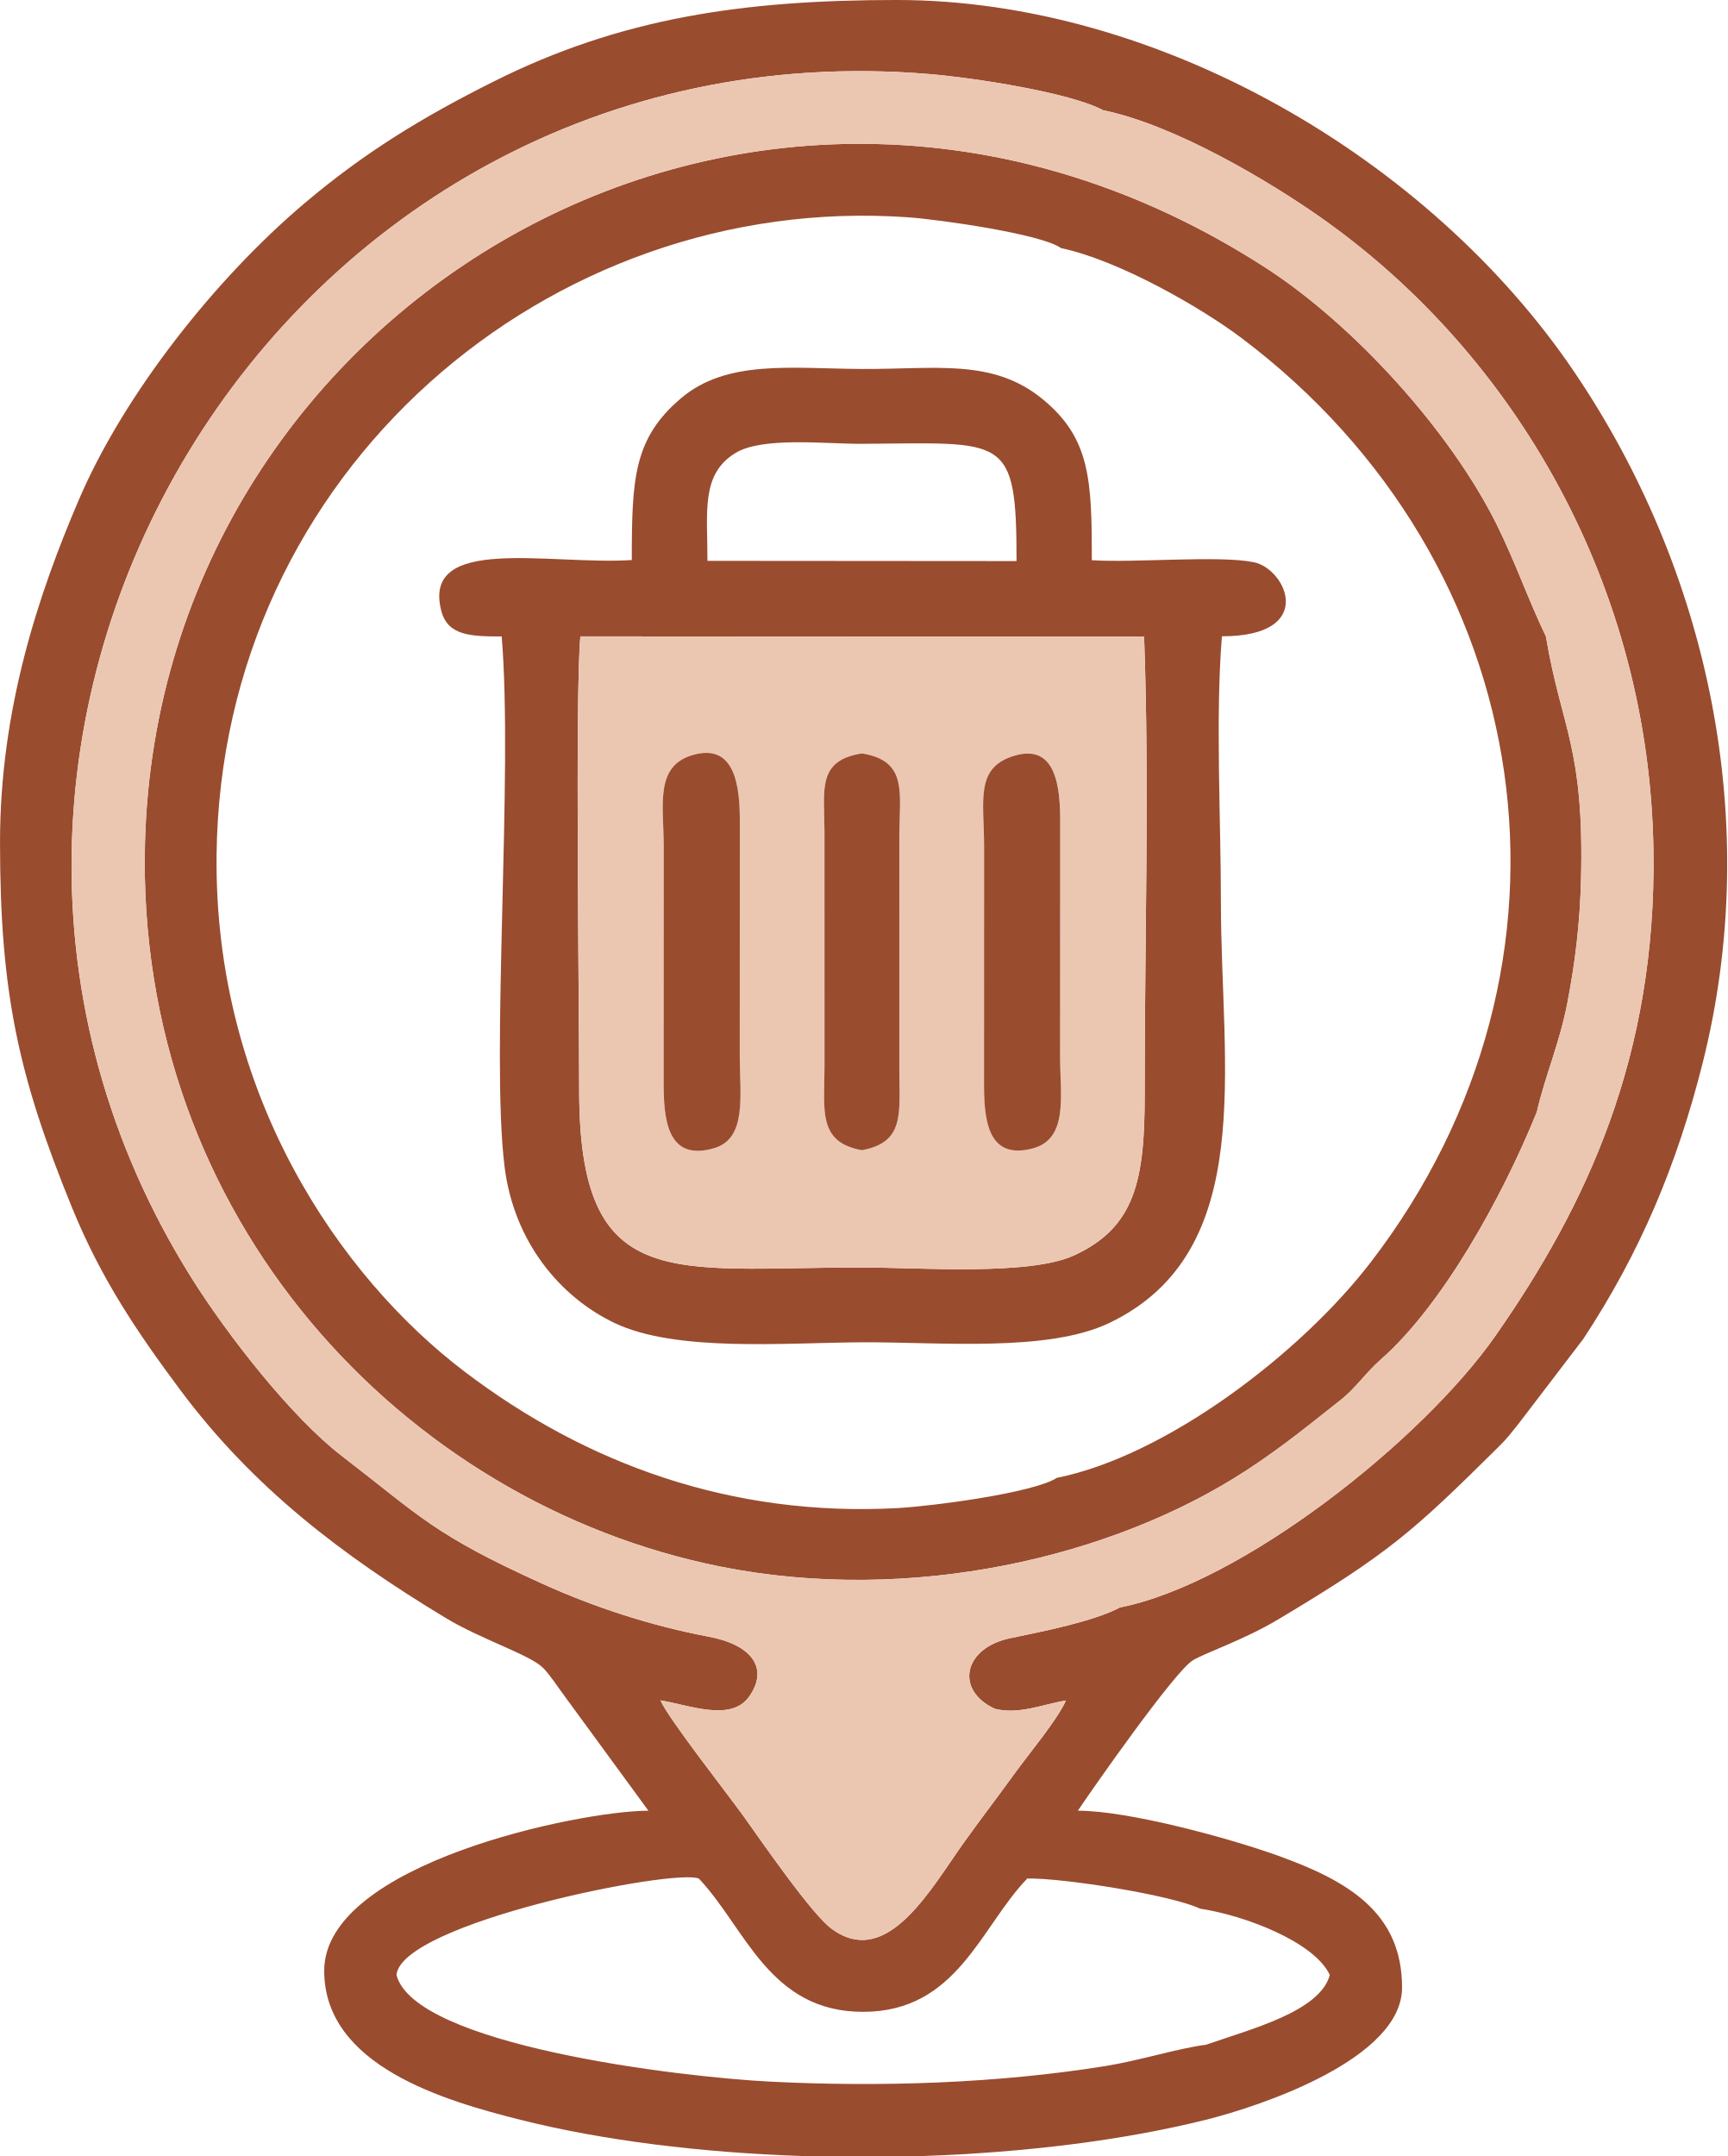
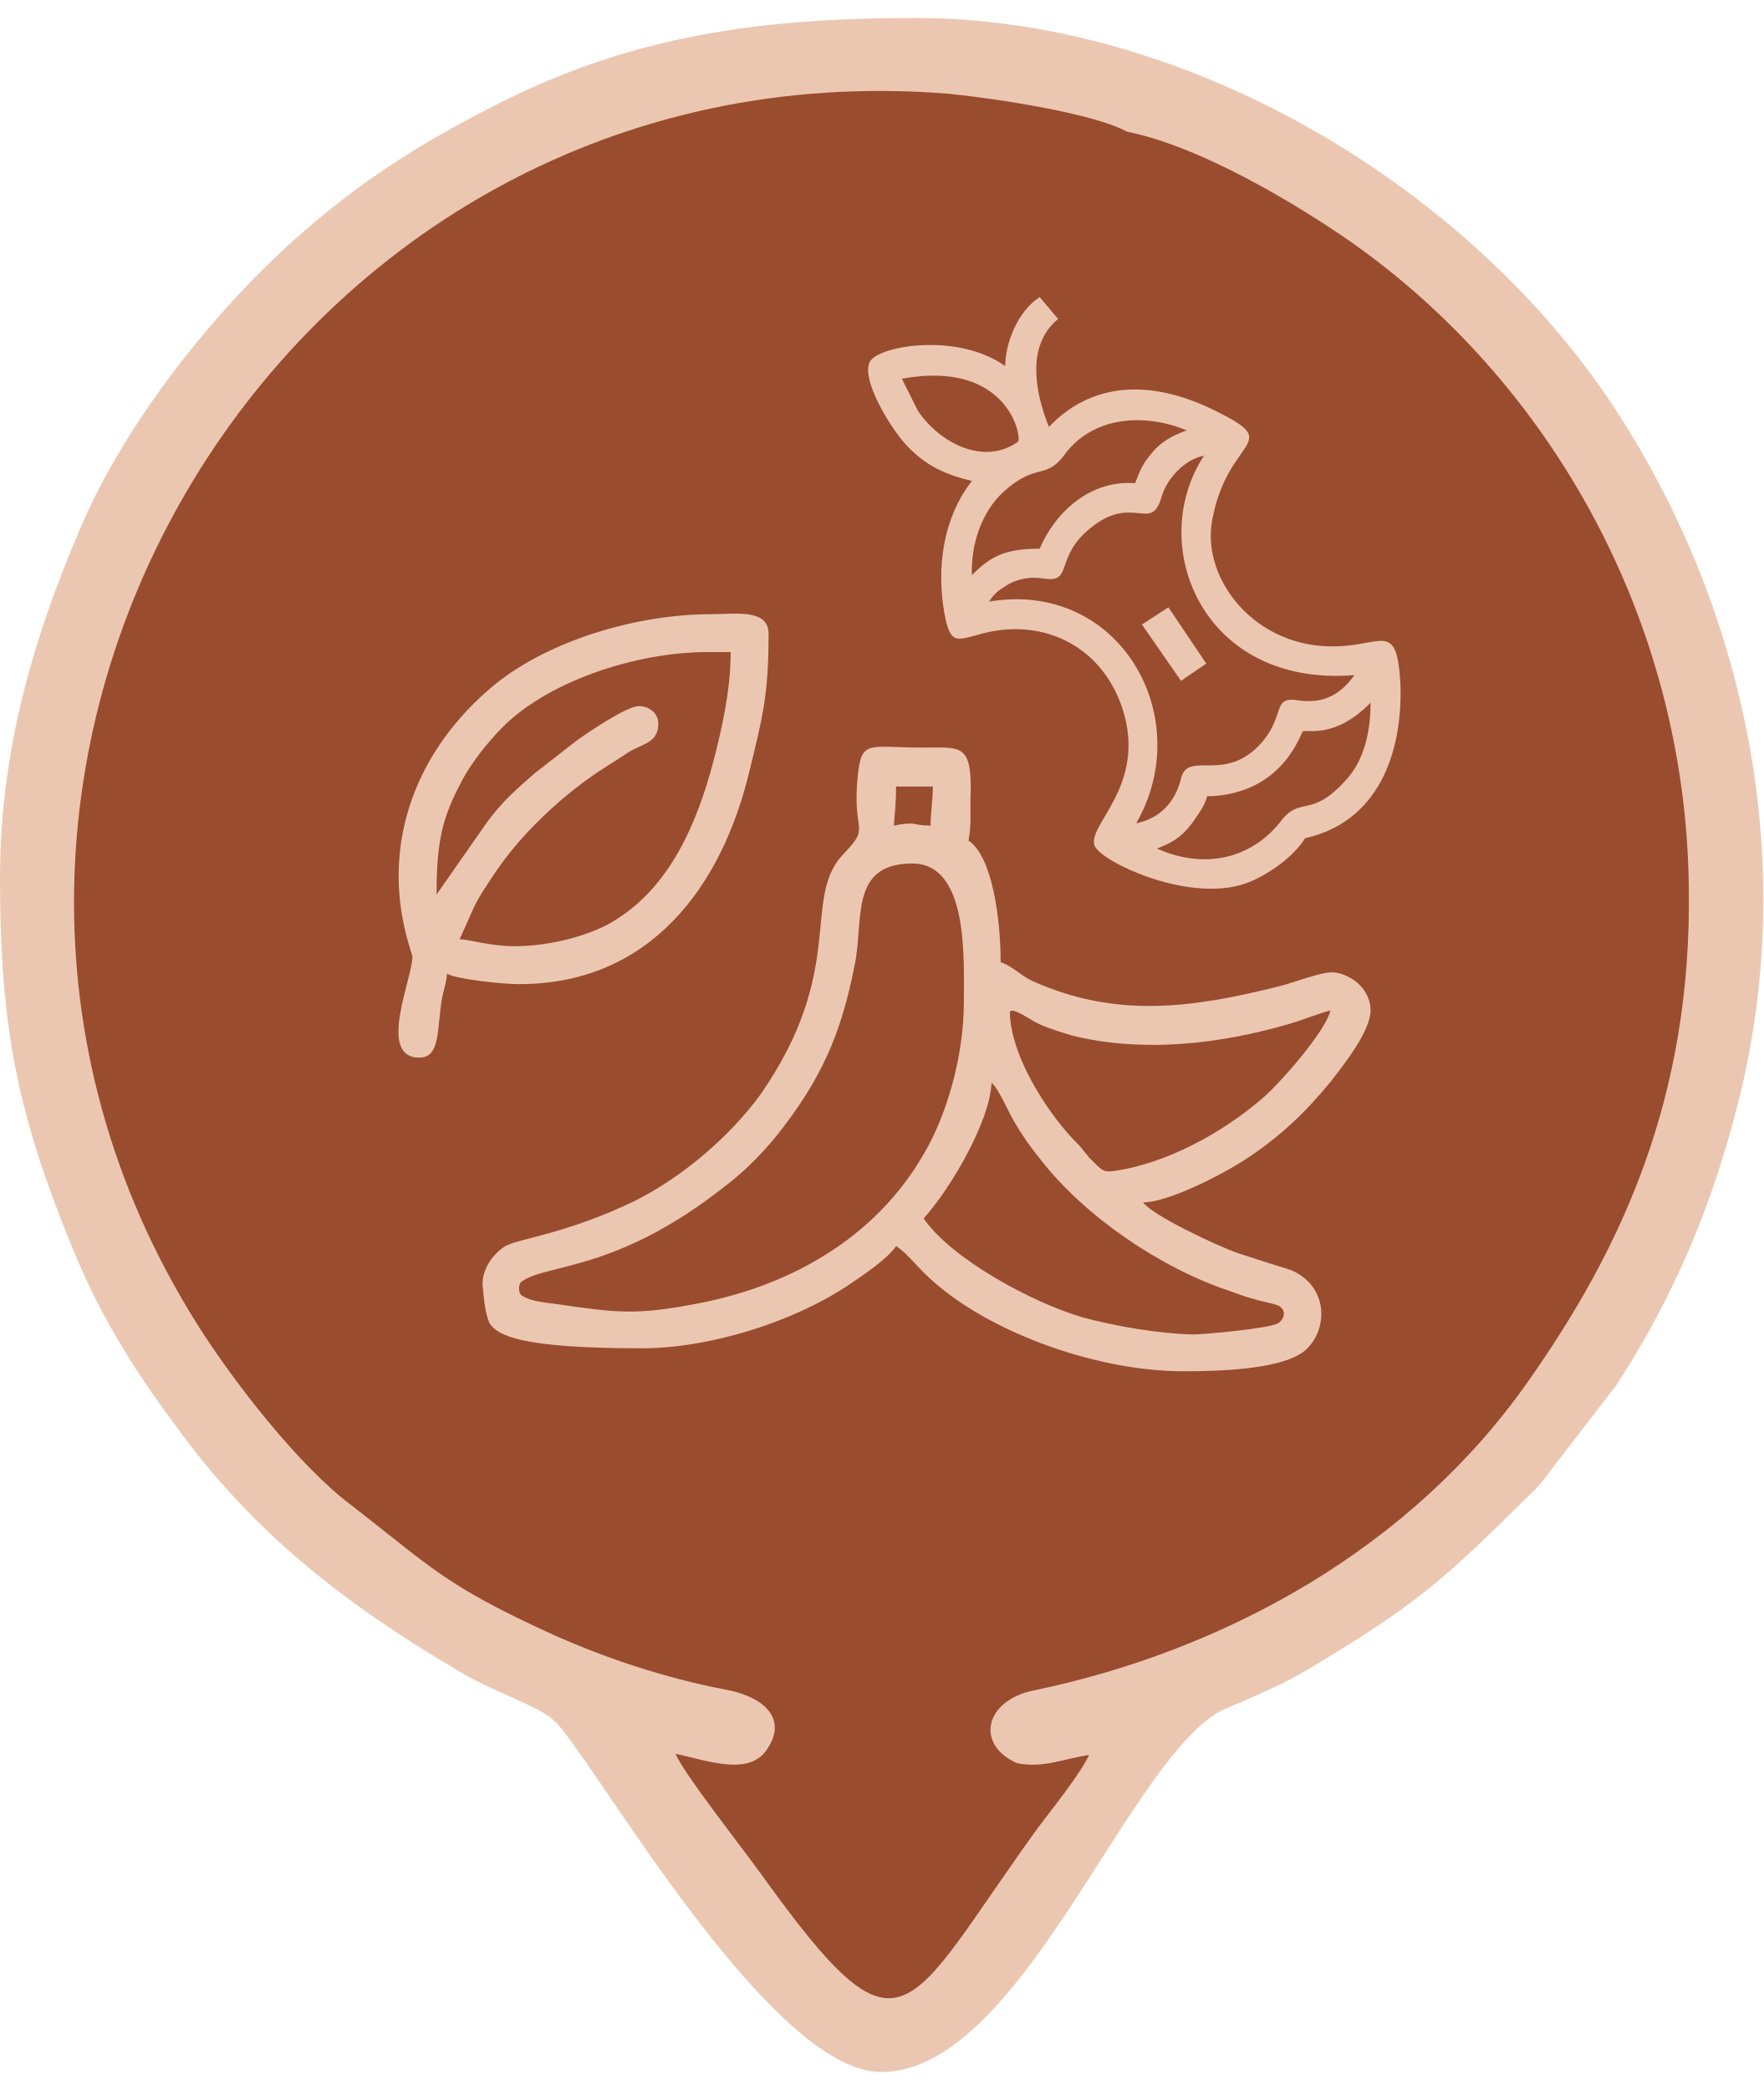
- <svg xmlns="http://www.w3.org/2000/svg" xml:space="preserve" width="41.331mm" height="51.585mm" version="1.1" style="shape-rendering:geometricPrecision; text-rendering:geometricPrecision; image-rendering:optimizeQuality; fill-rule:evenodd; clip-rule:evenodd" viewBox="0 0 1820.91 2272.66">
+ <svg xmlns="http://www.w3.org/2000/svg" xml:space="preserve" width="27px" height="32px" version="1.1" style="shape-rendering:geometricPrecision; text-rendering:geometricPrecision; image-rendering:optimizeQuality; fill-rule:evenodd; clip-rule:evenodd" viewBox="0 0 15.35 17.88">
  <defs>
    <style type="text/css">
   
-     .fil0 {fill:#9A4C2F}
-     .fil1 {fill:#EBC7B2}
+     .fil1 {fill:#9A4C2F}
+     .fil0 {fill:#EBC7B2}
   
  </style>
  </defs>
  <g id="Layer_x0020_1">
-     <path class="fil0" d="M1265.1 2011.92c46.85,6.98 120.48,34.94 136.85,69.87 -9.99,38.53 -83.92,57.31 -130.49,73.59 -28.73,3.62 -70.49,16.74 -105.78,22.42 -114.5,18.45 -238.03,22.28 -353.37,16.49 -97.55,-4.9 -375.41,-38.73 -394.32,-112.51 5.25,-54.94 293.88,-112.79 318.85,-101.5 49.24,52.1 74.06,140.42 173.11,140.42 99.41,-0.01 123.97,-89.9 173.11,-140.55 37.92,-0.67 152.56,17.57 182.03,31.76zm-291.73 260.74l-128.55 0c-106.09,-3.64 -209.38,-16.32 -296.2,-38.15 -80.68,-20.28 -206.82,-57.06 -206.82,-157.16 0,-113.01 269.99,-168.67 341.79,-168.67l-88.14 -120.49c-7.09,-9.46 -15.55,-22.73 -23.06,-30.21 -13.74,-13.68 -65.07,-29.84 -102.75,-52.6 -109.62,-66.24 -202.97,-137.49 -279.4,-239.94 -46.17,-61.9 -83.72,-117.68 -114.15,-192.12 -56.81,-138.97 -76.07,-226.99 -76.07,-385.56 0,-140.08 40.35,-261.1 83.05,-360.83 47.59,-111.15 143.63,-232.88 237.85,-312.56 63.46,-53.67 124.03,-90.67 199.86,-128.61 133.74,-66.92 262.59,-85.77 424.7,-85.77 275.32,0 561.43,166.76 713.81,391.45 141.89,209.2 199.56,475.47 135.8,728.93 -27.17,107.98 -66.17,200.49 -126.02,291.22l-67.27 88.09c-9.41,11.65 -11.43,15.09 -22.64,26.18 -89.1,88.1 -114.16,111.06 -231.62,181.19 -36.44,21.75 -76.89,35.14 -90.02,43.14 -19.27,11.74 -105.95,135.75 -121.17,158.48 53.64,0 159.6,29 210.29,47.16 75.55,27.05 131.5,60.75 131.5,139.27 0,75.02 -148.3,124.8 -206.84,139.39 -87.38,21.77 -191.29,34.52 -297.91,38.17zm207.38 -578.23c-27.54,14.64 -80.78,25.17 -115.35,32.32 -50.26,10.39 -58.74,55.25 -16.42,74.57 25.48,6.23 49.89,-4.71 74.81,-8.79 -9.26,20.65 -39.61,56.86 -53.79,76.49 -17.59,24.36 -33.95,45.58 -52.67,71.62 -35.38,49.22 -81.44,135.18 -139.9,93 -20.83,-14.34 -75.13,-93.52 -93.38,-118.94 -17.91,-24.96 -78.87,-102.34 -87.76,-122.32 30.07,4.81 74.36,23.12 93.5,-3.95 21.31,-30.13 2.35,-54.73 -42.24,-63.12 -62.07,-11.68 -122.2,-31.64 -175.42,-55.74 -115.24,-52.18 -128.08,-70.53 -211.61,-134.7 -53.13,-40.81 -120.65,-127.25 -158.58,-187.73 -358.44,-571.55 90.1,-1325.82 776.94,-1269.16 47.21,3.89 149.07,19.46 184.12,38.23 76.32,15.57 176.93,75.93 231.11,114.24 203.72,144.07 344.91,387.63 349.07,666.15 3.25,217.24 -70.86,374.46 -166.5,511.35 -77.18,110.47 -267.31,260.98 -395.92,286.47z" />
-     <path class="fil0" d="M1114.16 1557.82c-24.2,15.82 -131.34,29.92 -168.62,31.91 -174.21,9.27 -327.14,-46.15 -455.94,-144.02 -131.41,-99.84 -264.09,-292.51 -261.27,-544.64 4.52,-403.86 350.26,-698.57 728.74,-672.05 32.99,2.31 141.33,17.69 161.52,32.5 61.98,13.1 148.61,63.42 189.92,94.5 315.86,237.7 378.02,659.74 136.99,974.04 -74.13,96.67 -215.99,204.6 -331.34,227.76zm506 -385.51c8.65,-37.7 24.05,-72.74 32.17,-114.71 8.31,-42.97 13.31,-84.1 14.47,-129.9 3.58,-140.69 -20.52,-158.87 -37.02,-256.93 -18.61,-38.63 -32.24,-78.41 -51.89,-117.95 -49.07,-98.77 -150.75,-210.75 -244.1,-270.94 -531.11,-342.41 -1165.56,35.46 -1180.9,605.68 -10.65,396.04 273.03,696.99 606.42,763.75 201.15,40.29 414.65,-9.77 555.16,-101.67 38.79,-25.37 66.29,-48.25 99.1,-74.05 15.77,-12.4 26.53,-28.87 41.94,-42.35 64.79,-56.67 128.14,-170.76 164.66,-260.94z" />
-     <path class="fil1" d="M1048.98 1801.31c-42.32,-19.32 -33.84,-64.17 16.42,-74.57 34.57,-7.15 87.81,-17.67 115.35,-32.32 128.62,-25.48 318.74,-175.99 395.93,-286.46 95.64,-136.89 169.75,-294.11 166.5,-511.35 -4.16,-278.52 -145.35,-522.08 -349.07,-666.15 -54.18,-38.32 -154.79,-98.68 -231.11,-114.24 -35.04,-18.77 -136.9,-34.34 -184.11,-38.23 -686.84,-56.66 -1135.38,697.61 -776.94,1269.16 37.93,60.48 105.45,146.92 158.58,187.73 83.54,64.17 96.37,82.51 211.61,134.7 53.22,24.1 113.35,44.06 175.42,55.74 44.59,8.39 63.55,32.99 42.24,63.12 -19.14,27.07 -63.43,8.76 -93.5,3.95 8.89,19.98 69.85,97.36 87.76,122.32 18.24,25.43 72.55,104.61 93.38,118.94 58.46,42.18 104.52,-43.78 139.9,-93 18.72,-26.04 35.08,-47.26 52.67,-71.62 14.17,-19.64 44.53,-55.85 53.79,-76.49 -24.93,4.08 -49.33,15.02 -74.81,8.79zm571.18 -629c-36.51,90.18 -99.87,204.27 -164.66,260.94 -15.41,13.48 -26.17,29.95 -41.94,42.35 -32.81,25.8 -60.31,48.67 -99.1,74.05 -140.51,91.9 -354.01,141.95 -555.16,101.67 -333.38,-66.76 -617.07,-367.71 -606.42,-763.75 15.34,-570.22 649.8,-948.09 1180.9,-605.68 93.35,60.19 195.03,172.17 244.1,270.94 19.65,39.55 33.28,79.33 51.89,117.96 16.5,98.06 40.6,116.24 37.02,256.93 -1.17,45.8 -6.16,86.93 -14.47,129.9 -8.12,41.97 -23.52,77.02 -32.17,114.71z" />
-     <path class="fil0" d="M1206.18 671.16c5.77,157.22 0.48,324.02 0.61,482.34 0.07,90.37 -9.89,140.04 -74.17,169.7 -47.54,21.93 -163.31,12.86 -223.97,12.85 -201.04,-0.07 -298.15,29.28 -298.06,-187.48 0.04,-86.35 -4.32,-420.29 1.27,-477.75l594.31 0.34zm-460.32 -79.98c0,-51.87 -7.07,-91.35 29.5,-113.66 28.6,-17.45 94.68,-9.49 133.32,-9.7 151.3,-0.81 163.02,-11.05 163.02,123.61l-325.84 -0.25zm-79.77 -0.84c-85.86,5.61 -221.88,-27.36 -200.82,53.62 6.78,26.08 30.84,26.94 63.65,26.95 12.16,145.62 -11.61,440.15 3,558.7 9.8,79.51 58.6,137.56 115.83,164.91 65.01,31.06 179.52,20.84 260.94,20.4 81.57,-0.43 195.72,10.86 261,-20.46 156.74,-75.21 117.46,-269.91 117.46,-443.2 0,-86.89 -5.84,-196.38 1.08,-280.53 100.45,-0.03 68.02,-71.12 33.59,-78.1 -36.94,-7.49 -125.61,0.86 -170.73,-2.11 0,-84.48 -1.5,-128.7 -52.2,-170.03 -52.72,-42.98 -112.94,-31.13 -190.21,-31.55 -74.12,-0.4 -142.31,-10.34 -190.9,31 -49.91,42.46 -51.69,84.96 -51.69,170.4z" />
-     <path class="fil1" d="M729.89 796c45.02,-13.38 50.3,32.43 50.08,71.31l-0.08 246.73c0.03,40.14 7.89,85.88 -26.78,96.18 -50.32,14.96 -53.68,-31.3 -53.45,-71.51l0.07 -246.65c-0.04,-42.95 -9.68,-84.22 30.15,-96.06zm337.36 1.3c45.75,-15.15 50.7,30.99 50.46,70.07l-0.08 246.66c0.04,40.7 9.11,86.5 -28.94,96.54 -48.59,12.82 -51.48,-31.95 -51.25,-71.8l0.07 -246.71c-0.04,-47.42 -9.51,-81.76 29.74,-94.75zm-158.58 -3.11c48.9,7.81 39.55,41.63 39.45,88l0.01 246.65c0.15,45.36 5.56,75.36 -39.46,83.58 -46.71,-8.37 -39.5,-41.92 -39.41,-88.52l-0.01 -246.65c-0.16,-45.01 -8.01,-75.55 39.42,-83.06zm0 541.86c60.66,0.02 176.43,9.08 223.97,-12.85 64.28,-29.66 74.24,-79.33 74.17,-169.7 -0.13,-158.32 5.16,-325.12 -0.61,-482.34l-594.31 -0.34c-5.6,57.45 -1.23,391.4 -1.27,477.75 -0.09,216.76 97.03,187.41 298.06,187.48z" />
-     <path class="fil0" d="M729.89 796c-39.84,11.84 -30.19,53.11 -30.15,96.06l-0.07 246.65c-0.23,40.21 3.12,86.47 53.45,71.51 34.67,-10.31 26.81,-56.04 26.78,-96.18l0.08 -246.73c0.22,-38.88 -5.06,-84.68 -50.08,-71.31z" />
-     <path class="fil0" d="M1067.24 797.31c-39.25,13 -29.78,47.33 -29.74,94.75l-0.07 246.71c-0.23,39.85 2.66,84.63 51.25,71.8 38.04,-10.04 28.97,-55.83 28.94,-96.54l0.08 -246.66c0.23,-39.08 -4.71,-85.21 -50.46,-70.07z" />
-     <path class="fil0" d="M908.66 1212.42c45.02,-8.22 39.62,-38.22 39.46,-83.58l-0.01 -246.65c0.1,-46.37 9.45,-80.19 -39.45,-88 -47.43,7.51 -39.58,38.05 -39.42,83.06l0.01 246.65c-0.09,46.59 -7.3,80.15 39.41,88.52z" />
+     <path class="fil0" d="M7.67 17.88c1.2,0 2.11,-2.63 2.93,-3.13 0.11,-0.06 0.45,-0.18 0.76,-0.36 0.99,-0.59 1.2,-0.79 1.95,-1.53 0.1,-0.09 0.11,-0.12 0.19,-0.22l0.57 -0.74c0.5,-0.77 0.83,-1.55 1.06,-2.46 0.54,-2.13 0.05,-4.38 -1.14,-6.14 -1.29,-1.89 -3.7,-3.3 -6.02,-3.3 -1.37,0 -2.45,0.16 -3.58,0.72 -0.64,0.32 -1.15,0.63 -1.69,1.09 -0.79,0.67 -1.6,1.69 -2,2.63 -0.36,0.84 -0.7,1.86 -0.7,3.04 0,1.34 0.16,2.08 0.64,3.25 0.26,0.63 0.57,1.1 0.96,1.62 0.65,0.87 1.43,1.47 2.36,2.02 0.32,0.2 0.75,0.33 0.86,0.45 0.07,0.06 0.14,0.17 0.2,0.25 0.46,0.63 1.78,2.81 2.65,2.81z" />
+     <path class="fil1" d="M8.99 14.56c-0.42,0.09 -0.5,0.47 -0.14,0.63 0.22,0.05 0.42,-0.04 0.63,-0.07 -0.08,0.17 -0.33,0.48 -0.45,0.64 -1.17,1.62 -1.16,2.13 -2.41,0.39 -0.15,-0.21 -0.67,-0.87 -0.74,-1.04 0.25,0.05 0.63,0.2 0.79,-0.03 0.18,-0.25 0.02,-0.46 -0.36,-0.53 -0.52,-0.1 -1.03,-0.27 -1.48,-0.47 -0.97,-0.44 -1.08,-0.6 -1.78,-1.14 -0.45,-0.34 -1.02,-1.07 -1.34,-1.58 -3.02,-4.82 0.76,-11.17 6.55,-10.7 0.4,0.04 1.26,0.17 1.55,0.33 0.65,0.13 1.49,0.64 1.95,0.96 1.72,1.21 2.91,3.27 2.94,5.61 0.03,1.84 -0.59,3.16 -1.4,4.31 -1.01,1.44 -2.62,2.34 -4.31,2.69z" />
+     <path class="fil0" d="M4.48 8.08c-0.22,0 -0.39,-0.06 -0.48,-0.06 0.15,-0.32 0.1,-0.27 0.31,-0.58 0.22,-0.33 0.57,-0.66 0.9,-0.88l0.28 -0.18c0.13,-0.07 0.24,-0.08 0.24,-0.24 0,-0.08 -0.07,-0.15 -0.17,-0.15 -0.1,0 -0.43,0.22 -0.54,0.3l-0.36 0.28c-0.16,0.14 -0.28,0.24 -0.42,0.43l-0.44 0.63c0,-0.42 0.04,-0.64 0.19,-0.93 0.08,-0.17 0.21,-0.34 0.34,-0.48 0.41,-0.45 1.22,-0.7 1.82,-0.7l0.21 0c0,0.34 -0.08,0.68 -0.15,0.95 -0.14,0.53 -0.37,1.08 -0.85,1.38 -0.2,0.13 -0.56,0.23 -0.88,0.23zm-1.01 -0.61c0,0.39 0.12,0.68 0.12,0.7 0,0.19 -0.31,0.88 0.06,0.88 0.19,0 0.15,-0.26 0.2,-0.53 0.01,-0.05 0.04,-0.14 0.04,-0.2 0.1,0.05 0.48,0.09 0.63,0.09 1.14,0 1.76,-0.85 2,-1.84 0.12,-0.49 0.17,-0.68 0.17,-1.21 0,-0.22 -0.29,-0.17 -0.5,-0.17 -0.65,0 -1.41,0.23 -1.88,0.61 -0.5,0.41 -0.84,0.99 -0.84,1.67z" />
+     <path class="fil0" d="M8.04 10.45c0.25,-0.28 0.58,-0.86 0.59,-1.18 0.06,0.04 0.15,0.26 0.2,0.34 0.07,0.12 0.14,0.22 0.23,0.33 0.38,0.49 1.04,0.94 1.64,1.14 0.06,0.02 0.13,0.05 0.21,0.07 0.06,0.02 0.18,0.04 0.22,0.06 0.07,0.04 0.05,0.11 0,0.15 -0.08,0.05 -0.67,0.1 -0.75,0.1 -0.31,-0.01 -0.66,-0.07 -0.96,-0.15 -0.44,-0.13 -1.14,-0.51 -1.38,-0.86zm-3.5 0.67c-0.03,-0.02 -0.03,-0.1 0,-0.12 0.22,-0.16 0.82,-0.08 1.77,-0.83 0.17,-0.13 0.31,-0.27 0.45,-0.44 0.38,-0.48 0.56,-0.87 0.68,-1.49 0.08,-0.38 -0.05,-0.88 0.5,-0.88 0.49,0 0.45,0.82 0.45,1.2 0,0.5 -0.16,1.01 -0.35,1.33 -0.42,0.73 -1.17,1.16 -2.02,1.31 -0.48,0.09 -0.66,0.07 -1.14,0 -0.13,-0.02 -0.24,-0.02 -0.34,-0.08zm4.25 -2.46c0,-0.07 0.19,0.07 0.26,0.1 0.09,0.04 0.19,0.07 0.29,0.1 0.62,0.15 1.28,0.07 1.87,-0.1 0.14,-0.04 0.25,-0.09 0.37,-0.12 -0.04,0.18 -0.45,0.65 -0.61,0.78 -0.33,0.28 -0.82,0.56 -1.3,0.62 -0.07,0 -0.07,0 -0.19,-0.12 -0.03,-0.04 -0.05,-0.06 -0.08,-0.1 -0.25,-0.24 -0.6,-0.76 -0.61,-1.16zm-0.69 -1.63c-0.17,0 -0.11,-0.04 -0.32,0 0.01,-0.11 0.02,-0.22 0.02,-0.34 0.11,0 0.22,0 0.32,0 0,0.11 -0.02,0.23 -0.02,0.34zm-3.9 3.99c0.01,0.11 0.02,0.25 0.06,0.34 0.07,0.11 0.27,0.22 1.33,0.22 0.59,0 1.31,-0.23 1.78,-0.54 0.12,-0.08 0.36,-0.24 0.43,-0.35 0.09,0.06 0.15,0.14 0.23,0.22 0.49,0.5 1.48,0.87 2.27,0.87 0.28,0 0.9,-0.01 1.08,-0.2 0.18,-0.18 0.18,-0.54 -0.14,-0.68 -0.16,-0.05 -0.32,-0.1 -0.47,-0.15 -0.17,-0.06 -0.73,-0.32 -0.82,-0.44 0.22,0 0.71,-0.25 0.93,-0.4 0.28,-0.19 0.49,-0.39 0.71,-0.66 0.1,-0.13 0.34,-0.43 0.34,-0.61 0,-0.17 -0.14,-0.3 -0.3,-0.33 -0.11,-0.02 -0.37,0.09 -0.5,0.12 -0.76,0.19 -1.42,0.28 -2.15,-0.05 -0.1,-0.05 -0.19,-0.14 -0.27,-0.16 0,-0.37 -0.07,-0.92 -0.28,-1.06 0.03,-0.15 0.01,-0.27 0.02,-0.45 0,-0.43 -0.11,-0.35 -0.53,-0.36 -0.4,-0.01 -0.43,-0.05 -0.46,0.32 -0.03,0.45 0.12,0.36 -0.13,0.62 -0.35,0.39 0.04,1 -0.71,2.08 -0.27,0.37 -0.68,0.72 -1.1,0.93 -0.58,0.28 -1.02,0.33 -1.12,0.39 -0.1,0.06 -0.2,0.19 -0.2,0.33z" />
+     <path class="fil0" d="M10.28 5.77l-0.34 -0.49 0.23 -0.15 0.33 0.49 -0.22 0.15zm0.13 1.19c-0.11,0.17 -0.21,0.22 -0.34,0.27 0.45,0.2 0.85,0.06 1.08,-0.24 0.17,-0.22 0.26,-0.02 0.56,-0.35 0.17,-0.18 0.22,-0.44 0.22,-0.68 -0.31,0.32 -0.56,0.23 -0.59,0.25 -0.02,0.02 -0.16,0.5 -0.74,0.56 -0.01,0 -0.09,0.01 -0.09,0 -0.01,0.03 -0.02,0.08 -0.1,0.19zm-1.68 -2c-0.05,0.03 -0.09,0.07 -0.12,0.12 1.14,-0.19 1.81,1.01 1.28,1.93 0.2,-0.04 0.34,-0.18 0.39,-0.39 0.06,-0.25 0.38,0.05 0.7,-0.31 0.21,-0.24 0.09,-0.41 0.32,-0.37 0.21,0.03 0.36,-0.04 0.49,-0.22 -1.32,0.11 -1.82,-1.13 -1.31,-1.91 -0.16,0.03 -0.32,0.19 -0.37,0.36 -0.09,0.32 -0.25,-0.04 -0.63,0.28 -0.3,0.25 -0.14,0.47 -0.39,0.43 -0.12,-0.02 -0.25,0 -0.36,0.08zm1.31 -1.19c0.1,-0.11 0.21,-0.15 0.29,-0.18 -0.36,-0.15 -0.82,-0.13 -1.07,0.22 -0.16,0.21 -0.24,0.06 -0.52,0.31 -0.2,0.18 -0.29,0.47 -0.28,0.73 0.16,-0.16 0.28,-0.23 0.59,-0.23 0.14,-0.33 0.45,-0.6 0.83,-0.57 0.05,-0.12 0.05,-0.15 0.16,-0.28zm-2.05 -0.35c0.19,0.28 0.57,0.48 0.87,0.27 0.04,-0.02 -0.07,-0.72 -1.01,-0.55l0.14 0.28zm-0.07 0.33c-0.15,-0.14 -0.45,-0.63 -0.34,-0.77 0.1,-0.13 0.76,-0.24 1.17,0.05 0,-0.2 0.11,-0.48 0.3,-0.6l0.16 0.19c-0.28,0.23 -0.2,0.64 -0.08,0.94 0.42,-0.44 0.97,-0.38 1.45,-0.14 0.61,0.3 0.1,0.22 -0.03,0.96 -0.09,0.51 0.38,1.11 1.08,1.09 0.41,-0.01 0.53,-0.22 0.56,0.33 0.02,0.61 -0.2,1.2 -0.83,1.34 -0.11,0.18 -0.38,0.36 -0.57,0.41 -0.49,0.13 -1.19,-0.2 -1.26,-0.34 -0.08,-0.18 0.46,-0.52 0.24,-1.2 -0.19,-0.57 -0.73,-0.8 -1.26,-0.64 -0.19,0.05 -0.24,0.08 -0.29,-0.19 -0.07,-0.4 -0.01,-0.83 0.24,-1.15 -0.21,-0.05 -0.38,-0.12 -0.54,-0.28z" />
  </g>
</svg>
